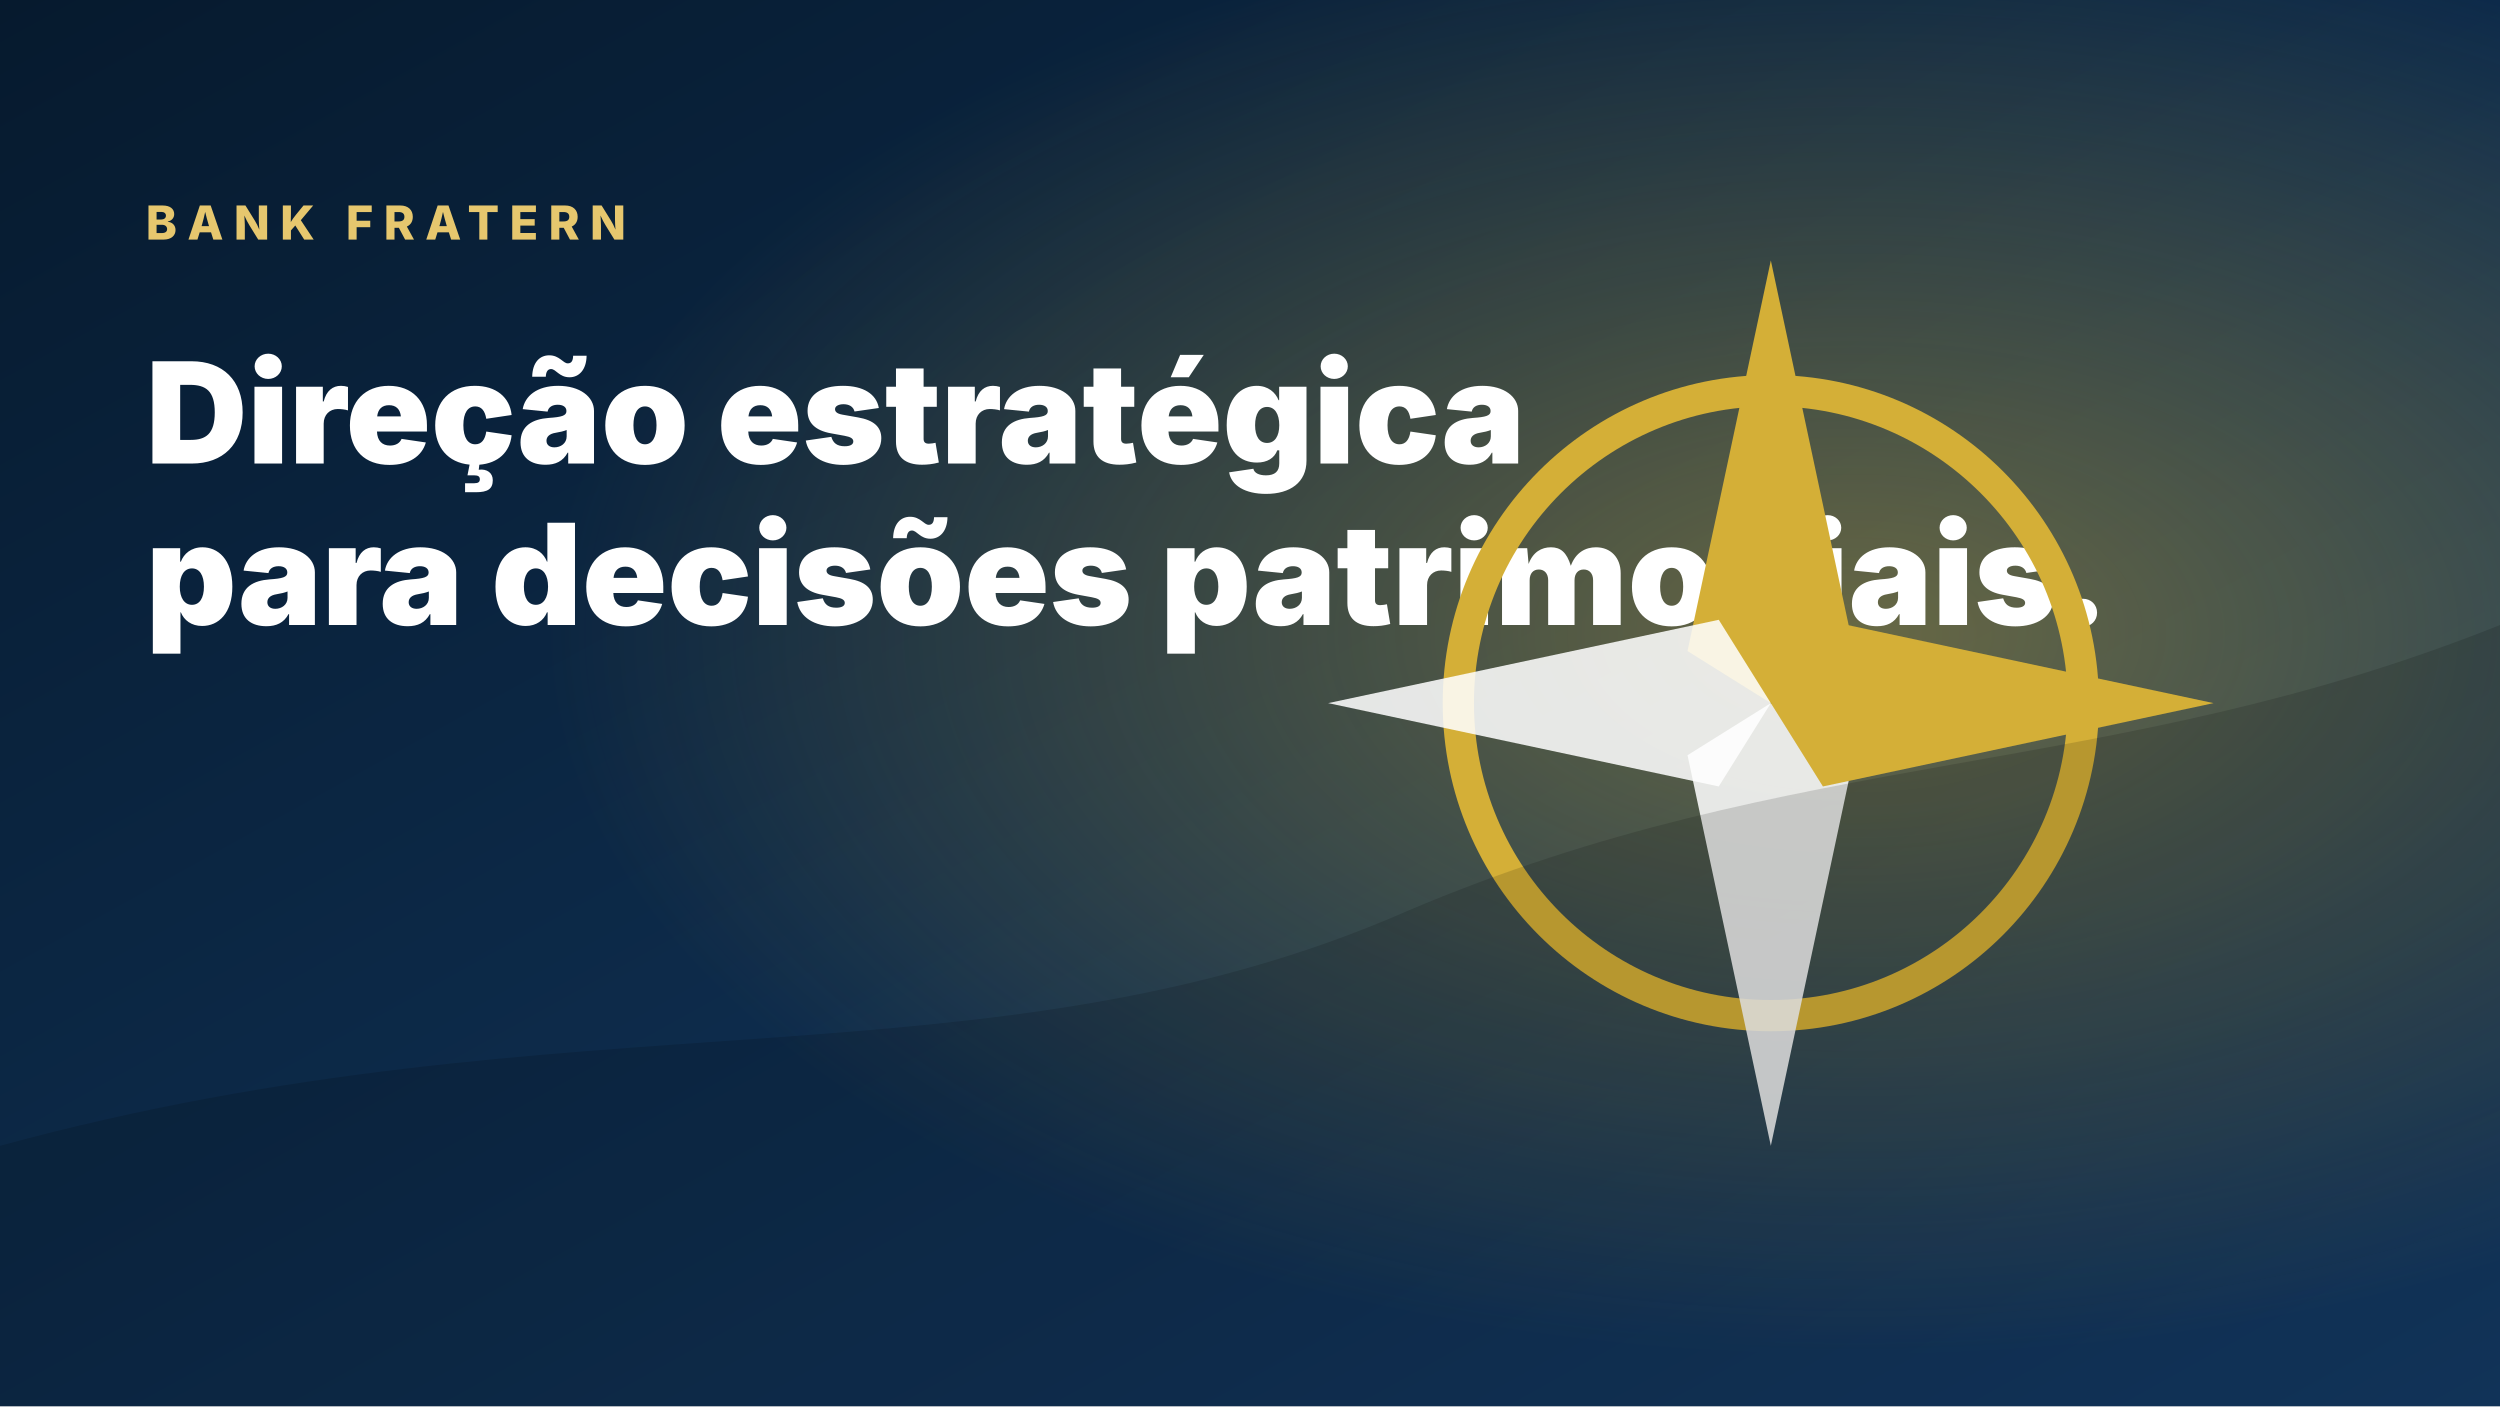
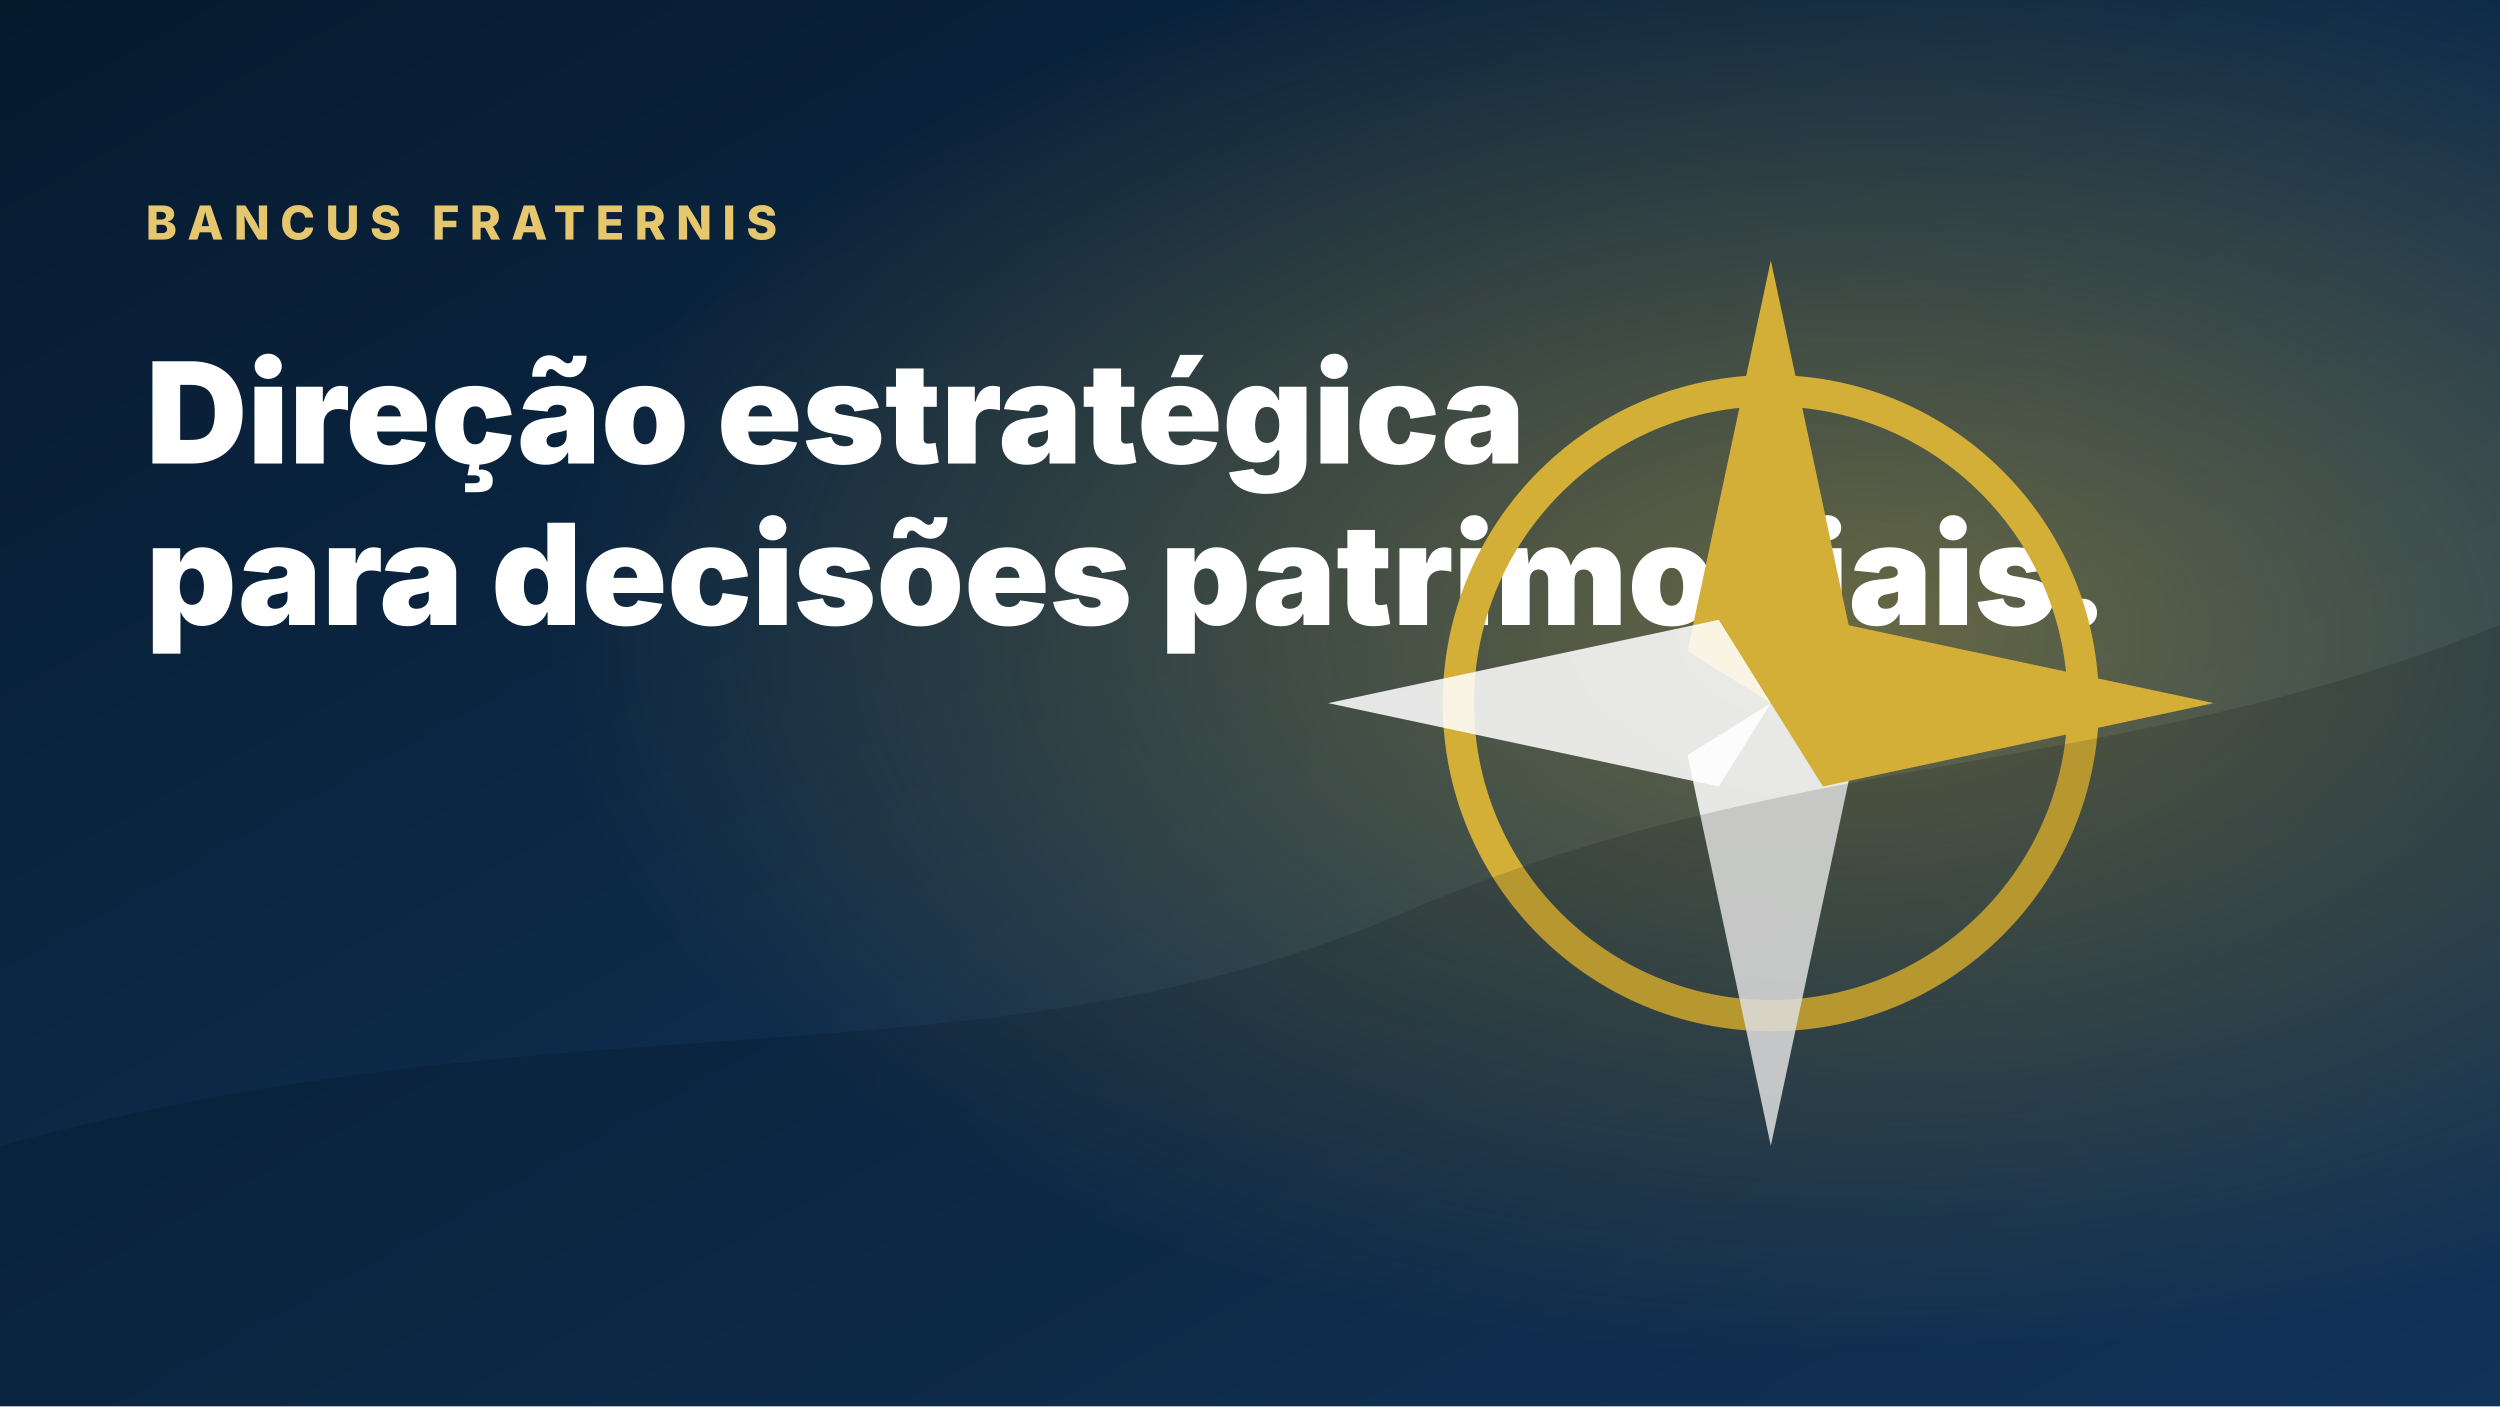
<svg xmlns="http://www.w3.org/2000/svg" viewBox="0 0 960 540" role="img" aria-label="Direção estratégica">
  <defs>
    <linearGradient id="bg" x1="0" y1="0" x2="1" y2="1">
      <stop offset="0" stop-color="#061A2E" />
      <stop offset="1" stop-color="#143B66" />
    </linearGradient>
    <radialGradient id="glow" cx="74%" cy="45%" r="52%">
      <stop offset="0" stop-color="#D4AF37" stop-opacity=".45" />
      <stop offset="1" stop-color="#D4AF37" stop-opacity="0" />
    </radialGradient>
  </defs>
  <rect width="960" height="540" fill="url(#bg)" />
  <rect width="960" height="540" fill="url(#glow)" />
-   <text x="56" y="92" fill="#E6C76E" font-family="Inter, Arial, sans-serif" font-size="18" font-weight="800" letter-spacing="4">BANK FRATERN</text>
+   <text x="56" y="92" fill="#E6C76E" font-family="Inter, Arial, sans-serif" font-size="18" font-weight="800" letter-spacing="4">BANCUS FRATERNIS</text>
  <text x="56" y="178" fill="#FFFFFF" font-family="Inter, Arial, sans-serif" font-size="54" font-weight="850">Direção estratégica</text>
  <text x="56" y="240" fill="#FFFFFF" font-family="Inter, Arial, sans-serif" font-size="54" font-weight="850">para decisões patrimoniais.</text>
  <circle cx="680" cy="270" r="120" fill="none" stroke="#D4AF37" stroke-width="12" />
  <path d="M680 100 L712 250 L680 270 L648 250 Z" fill="#D4AF37" />
  <path d="M680 440 L648 290 L680 270 L712 290 Z" fill="#FFFFFF" opacity=".86" />
  <path d="M510 270 L660 302 L680 270 L660 238 Z" fill="#FFFFFF" opacity=".86" />
  <path d="M850 270 L700 238 L680 270 L700 302 Z" fill="#D4AF37" />
  <path d="M0 440 C220 380 380 420 540 350 C690 286 810 300 960 240 V540 H0 Z" fill="#000000" opacity=".14" />
</svg>
